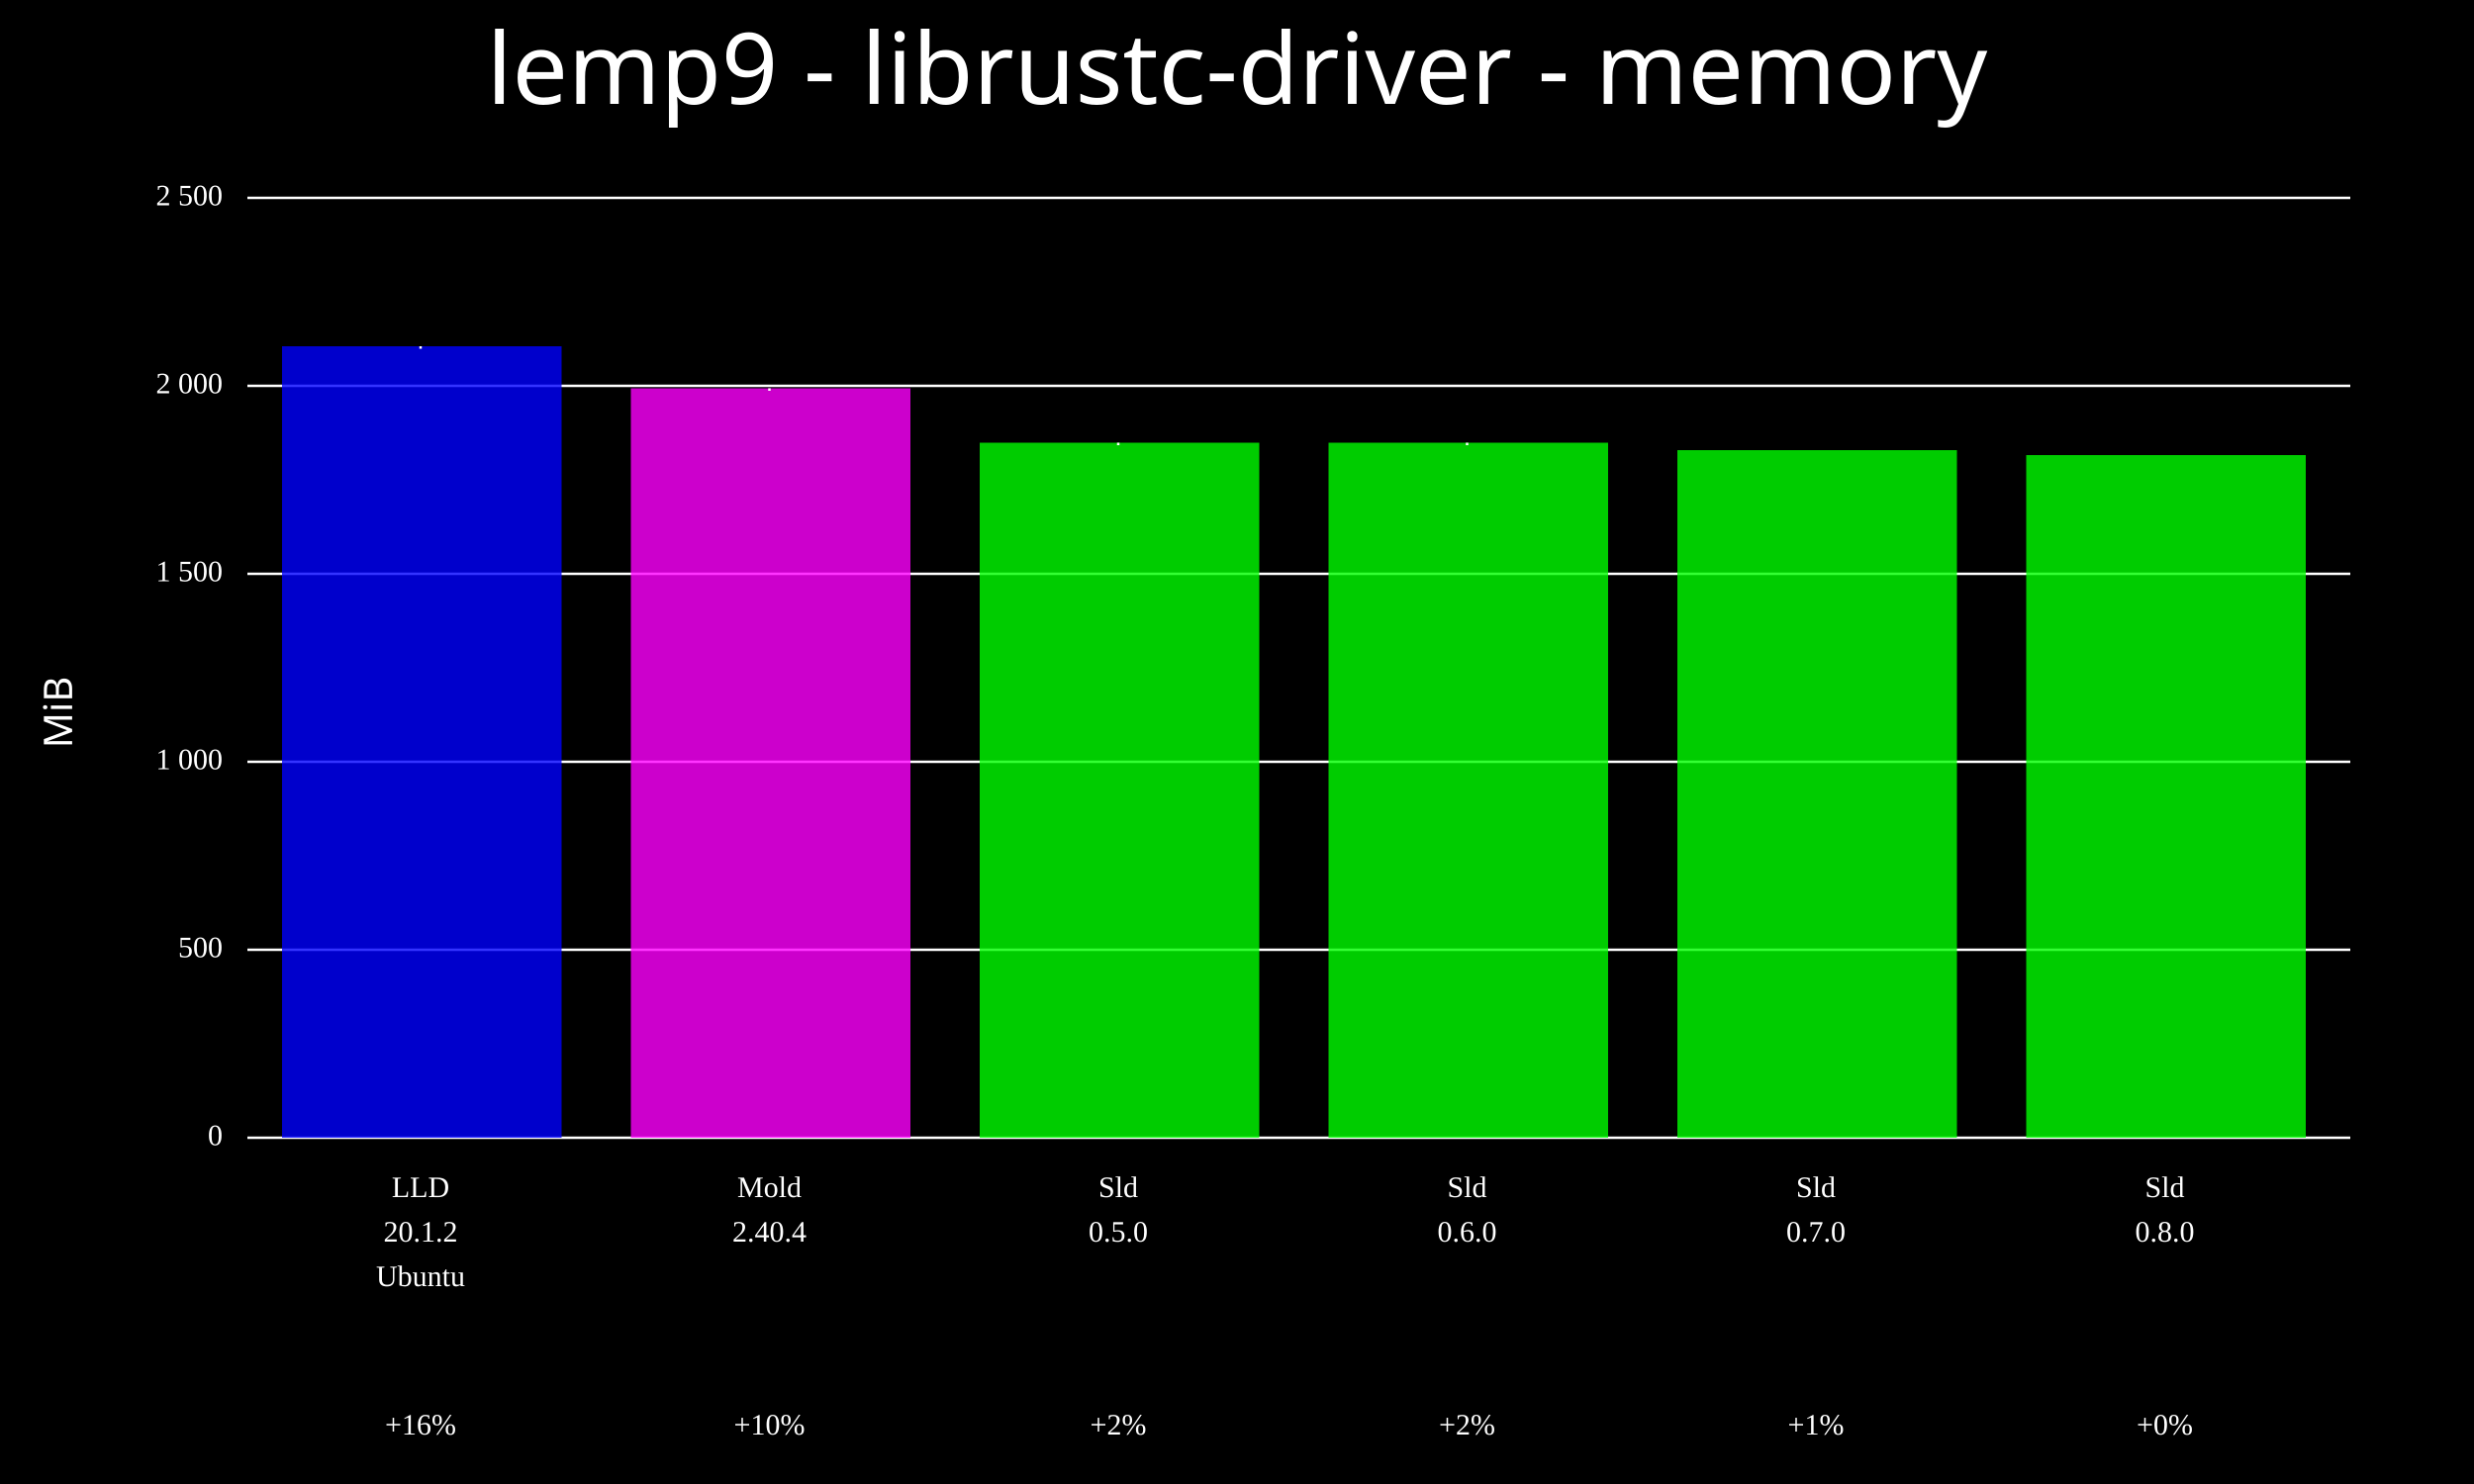
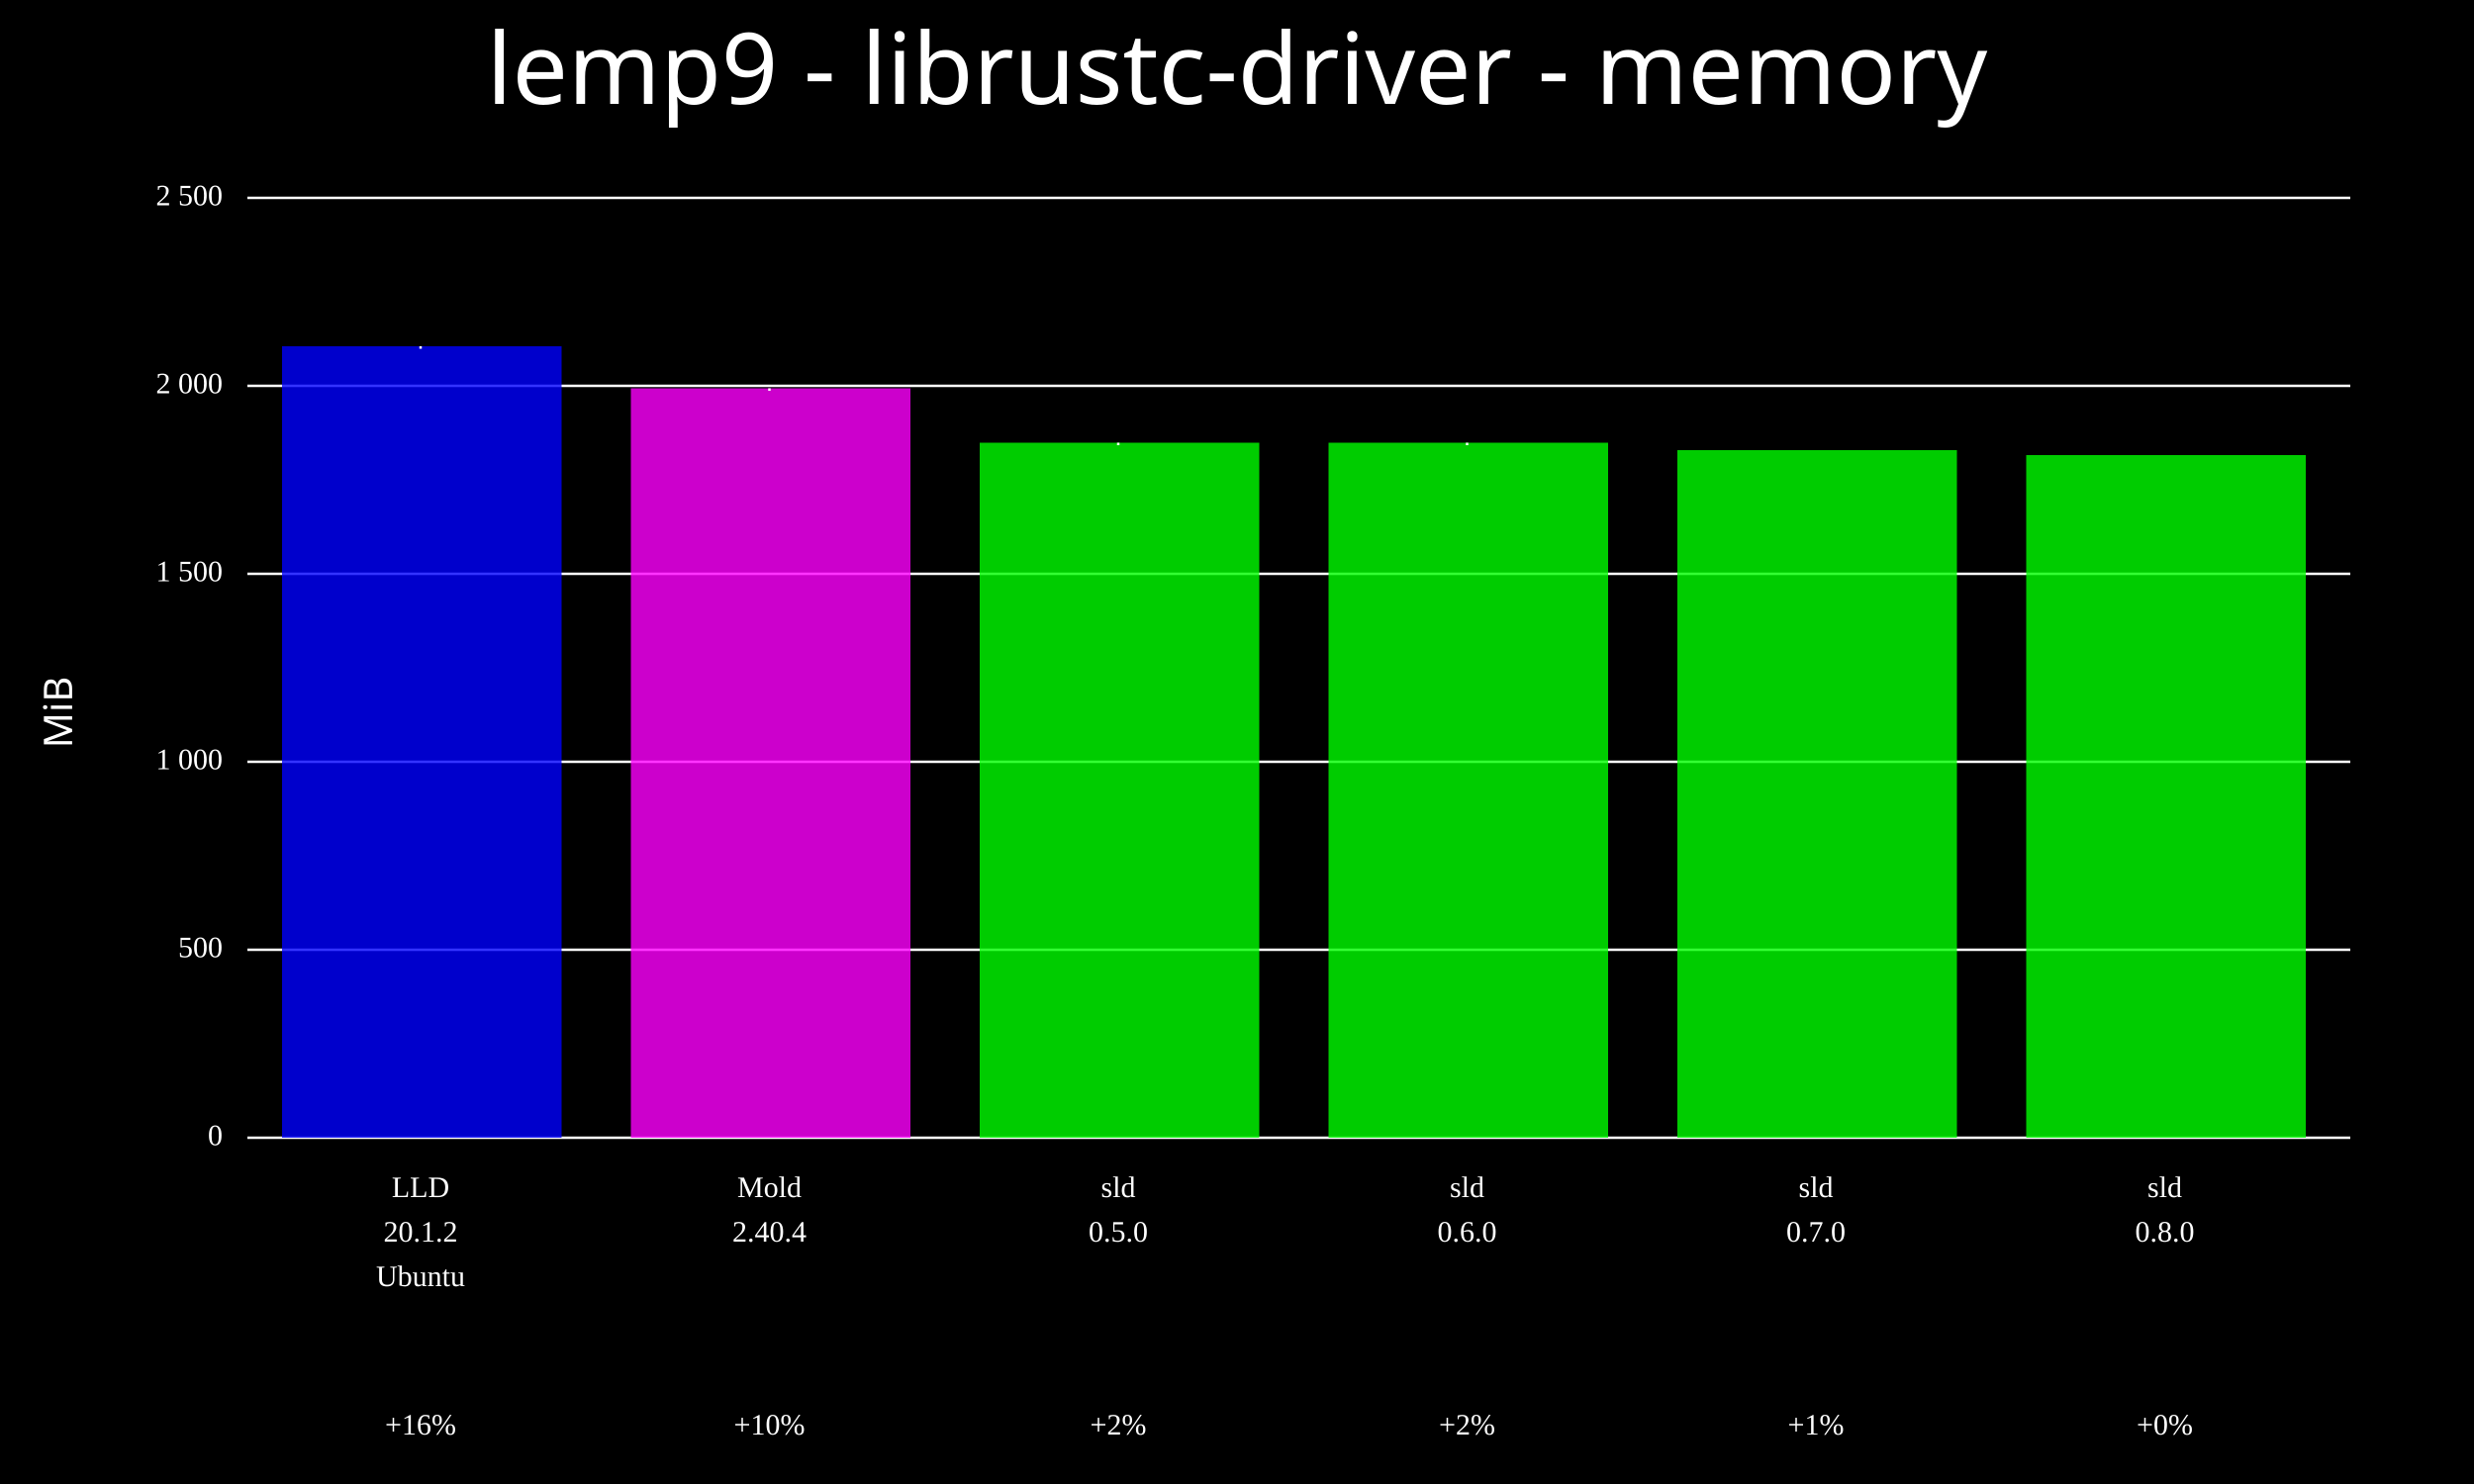
<svg xmlns="http://www.w3.org/2000/svg" width="1000" height="600" viewBox="0 0 1000 600">
  <rect x="0" y="0" width="1000" height="600" fill="#000000" />
  <text x="500" y="10" dy="0.8em" text-anchor="middle" font-family="sans-serif" font-size="40" fill="#FFFFFF">
lemp9 - librustc-driver - memory</text>
  <text x="5" y="300" dy="0.76em" text-anchor="middle" font-family="sans-serif" font-size="16" fill="#FFFFFF" transform="rotate(270, 5, 288)">MiB</text>
  <line x1="100" y1="460" x2="950" y2="460" stroke="#FFFFFF" />
  <text x="90" y="460" dy="0.5ex" text-anchor="end" fill="#FFFFFF">0</text>
  <line x1="100" y1="384" x2="950" y2="384" stroke="#FFFFFF" />
  <text x="90" y="384" dy="0.5ex" text-anchor="end" fill="#FFFFFF">500</text>
  <line x1="100" y1="308" x2="950" y2="308" stroke="#FFFFFF" />
  <text x="90" y="308" dy="0.5ex" text-anchor="end" fill="#FFFFFF">1 000</text>
  <line x1="100" y1="232" x2="950" y2="232" stroke="#FFFFFF" />
  <text x="90" y="232" dy="0.5ex" text-anchor="end" fill="#FFFFFF">1 500</text>
  <line x1="100" y1="156" x2="950" y2="156" stroke="#FFFFFF" />
  <text x="90" y="156" dy="0.5ex" text-anchor="end" fill="#FFFFFF">2 000</text>
  <line x1="100" y1="80" x2="950" y2="80" stroke="#FFFFFF" />
  <text x="90" y="80" dy="0.5ex" text-anchor="end" fill="#FFFFFF">2 500</text>
  <rect fill="#0000FF" opacity="0.8" x="114" y="140" width="113" height="320" />
  <line stroke="#FFFFFF" x1="170" y1="140" x2="170" y2="141" />
  <text x="170" y="484" fill="#FFFFFF" text-anchor="middle">LLD</text>
  <text x="170" y="502" fill="#FFFFFF" text-anchor="middle">20.1.2</text>
  <text x="170" y="520" fill="#FFFFFF" text-anchor="middle">Ubuntu</text>
  <text x="170" y="580" fill="#FFFFFF" text-anchor="middle">+16%</text>
  <rect fill="#FF00FF" opacity="0.8" x="255" y="157" width="113" height="303" />
  <line stroke="#FFFFFF" x1="311" y1="157" x2="311" y2="158" />
  <text x="311" y="484" fill="#FFFFFF" text-anchor="middle">Mold</text>
  <text x="311" y="502" fill="#FFFFFF" text-anchor="middle">2.40.4</text>
  <text x="311" y="580" fill="#FFFFFF" text-anchor="middle">+10%</text>
  <rect fill="#00FF00" opacity="0.8" x="396" y="179" width="113" height="281" />
  <line stroke="#FFFFFF" x1="452" y1="179" x2="452" y2="180" />
-   <text x="452" y="484" fill="#FFFFFF" text-anchor="middle">Sld</text>
+   <text x="452" y="484" fill="#FFFFFF" text-anchor="middle">sld</text>
  <text x="452" y="502" fill="#FFFFFF" text-anchor="middle">0.5.0</text>
  <text x="452" y="580" fill="#FFFFFF" text-anchor="middle">+2%</text>
  <rect fill="#00FF00" opacity="0.8" x="537" y="179" width="113" height="281" />
  <line stroke="#FFFFFF" x1="593" y1="179" x2="593" y2="180" />
-   <text x="593" y="484" fill="#FFFFFF" text-anchor="middle">Sld</text>
+   <text x="593" y="484" fill="#FFFFFF" text-anchor="middle">sld</text>
  <text x="593" y="502" fill="#FFFFFF" text-anchor="middle">0.6.0</text>
  <text x="593" y="580" fill="#FFFFFF" text-anchor="middle">+2%</text>
  <rect fill="#00FF00" opacity="0.8" x="678" y="182" width="113" height="278" />
  <line stroke="#FFFFFF" x1="734" y1="182" x2="734" y2="182" />
-   <text x="734" y="484" fill="#FFFFFF" text-anchor="middle">Sld</text>
+   <text x="734" y="484" fill="#FFFFFF" text-anchor="middle">sld</text>
  <text x="734" y="502" fill="#FFFFFF" text-anchor="middle">0.7.0</text>
  <text x="734" y="580" fill="#FFFFFF" text-anchor="middle">+1%</text>
  <rect fill="#00FF00" opacity="0.8" x="819" y="184" width="113" height="276" />
  <line stroke="#FFFFFF" x1="875" y1="184" x2="875" y2="184" />
-   <text x="875" y="484" fill="#FFFFFF" text-anchor="middle">Sld</text>
+   <text x="875" y="484" fill="#FFFFFF" text-anchor="middle">sld</text>
  <text x="875" y="502" fill="#FFFFFF" text-anchor="middle">0.8.0</text>
  <text x="875" y="580" fill="#FFFFFF" text-anchor="middle">+0%</text>
</svg>
